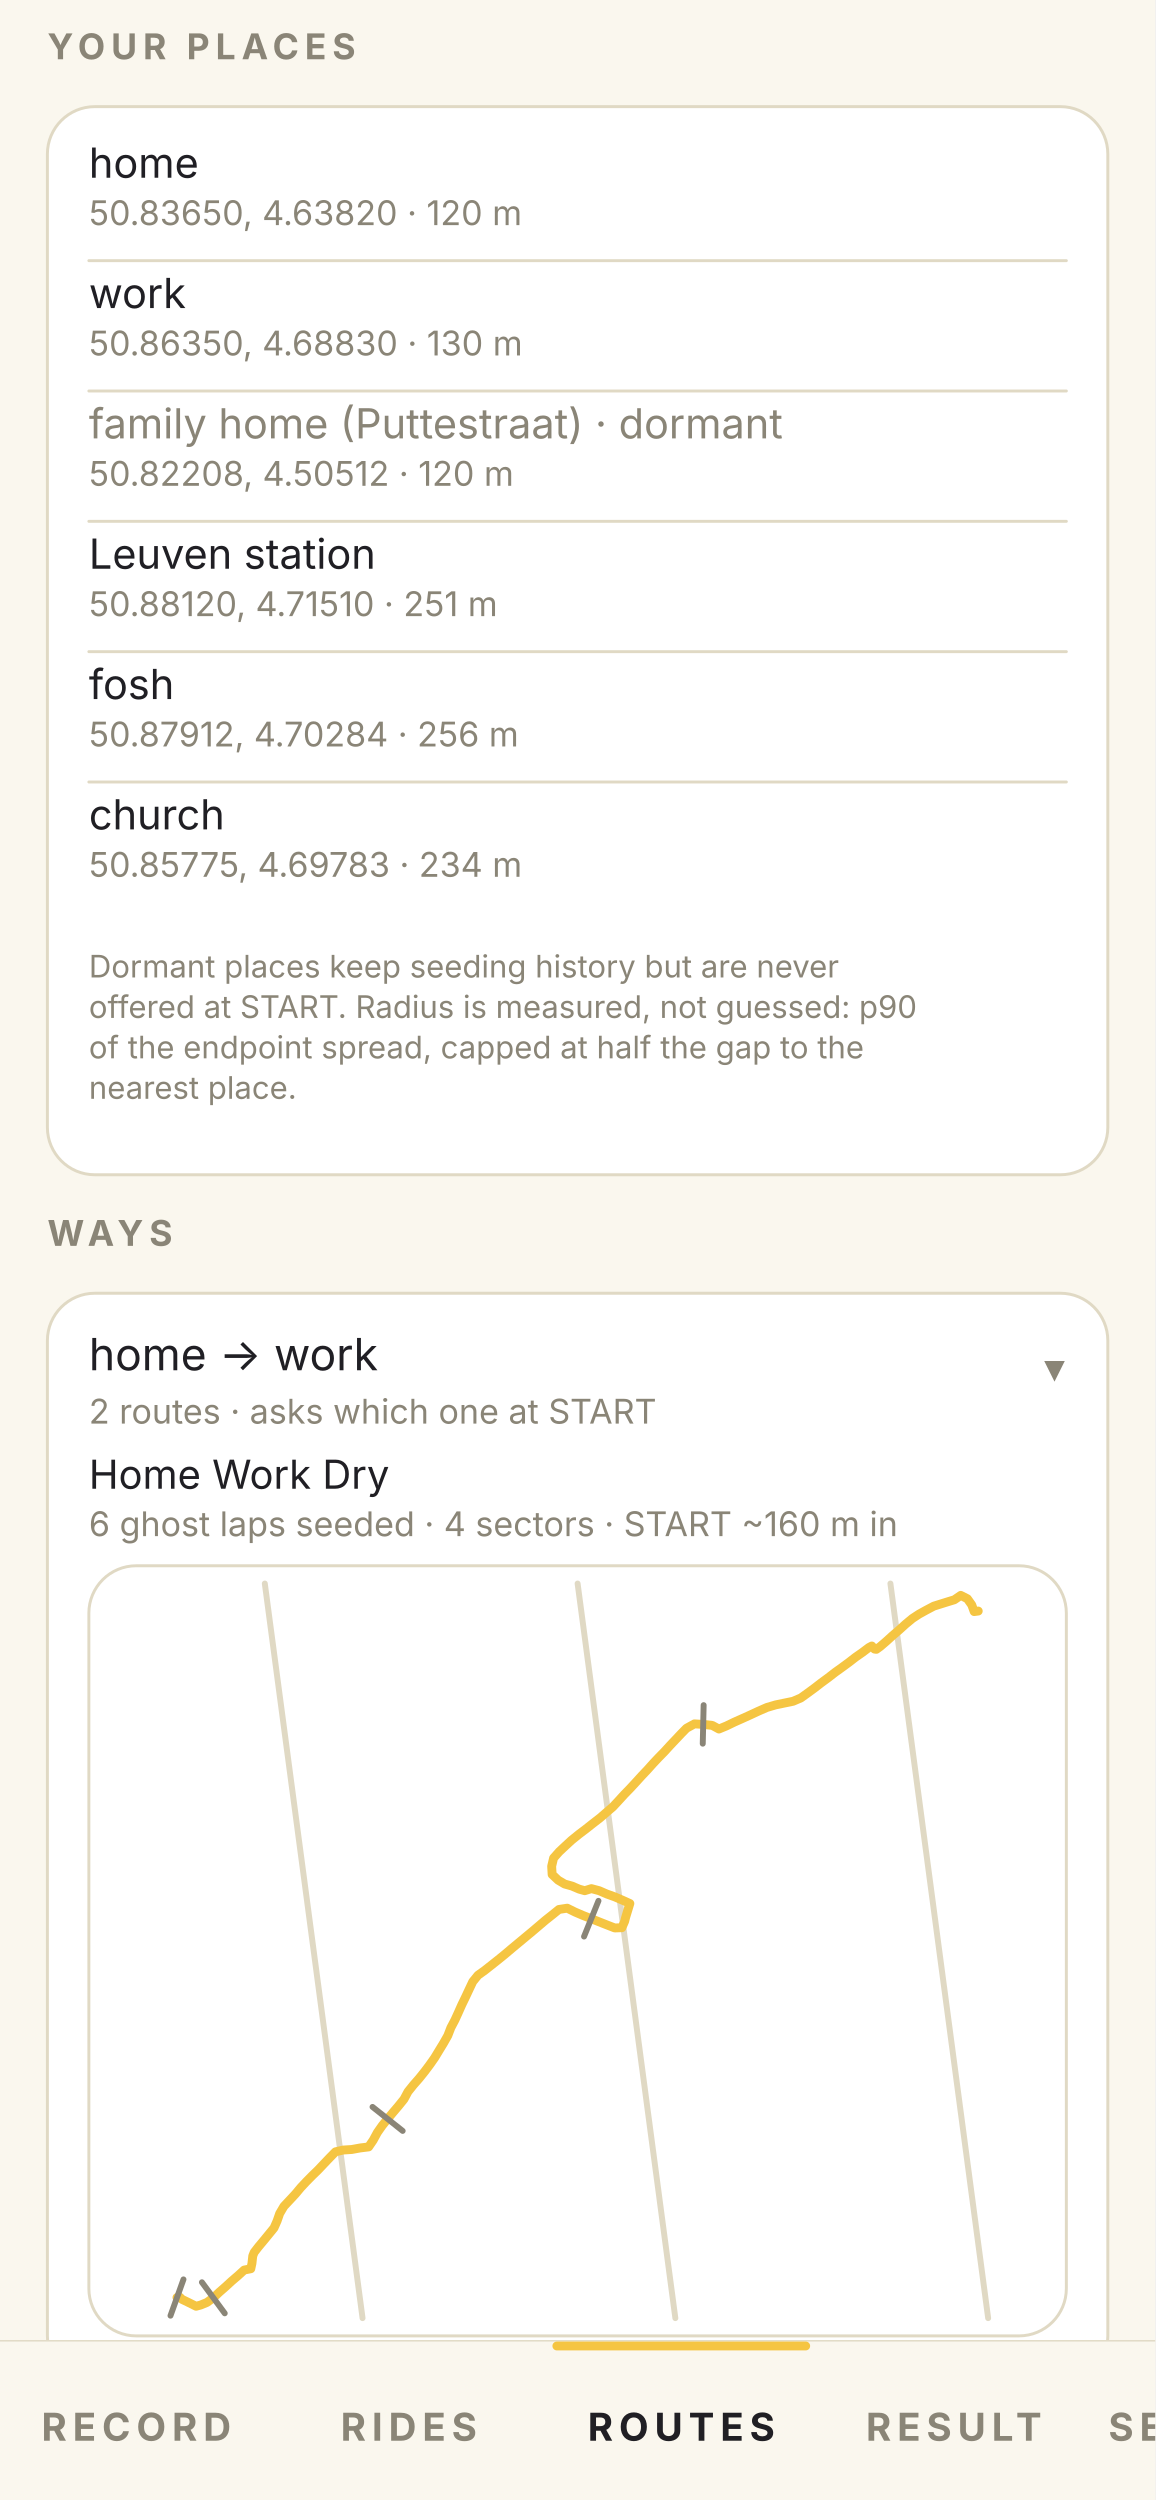
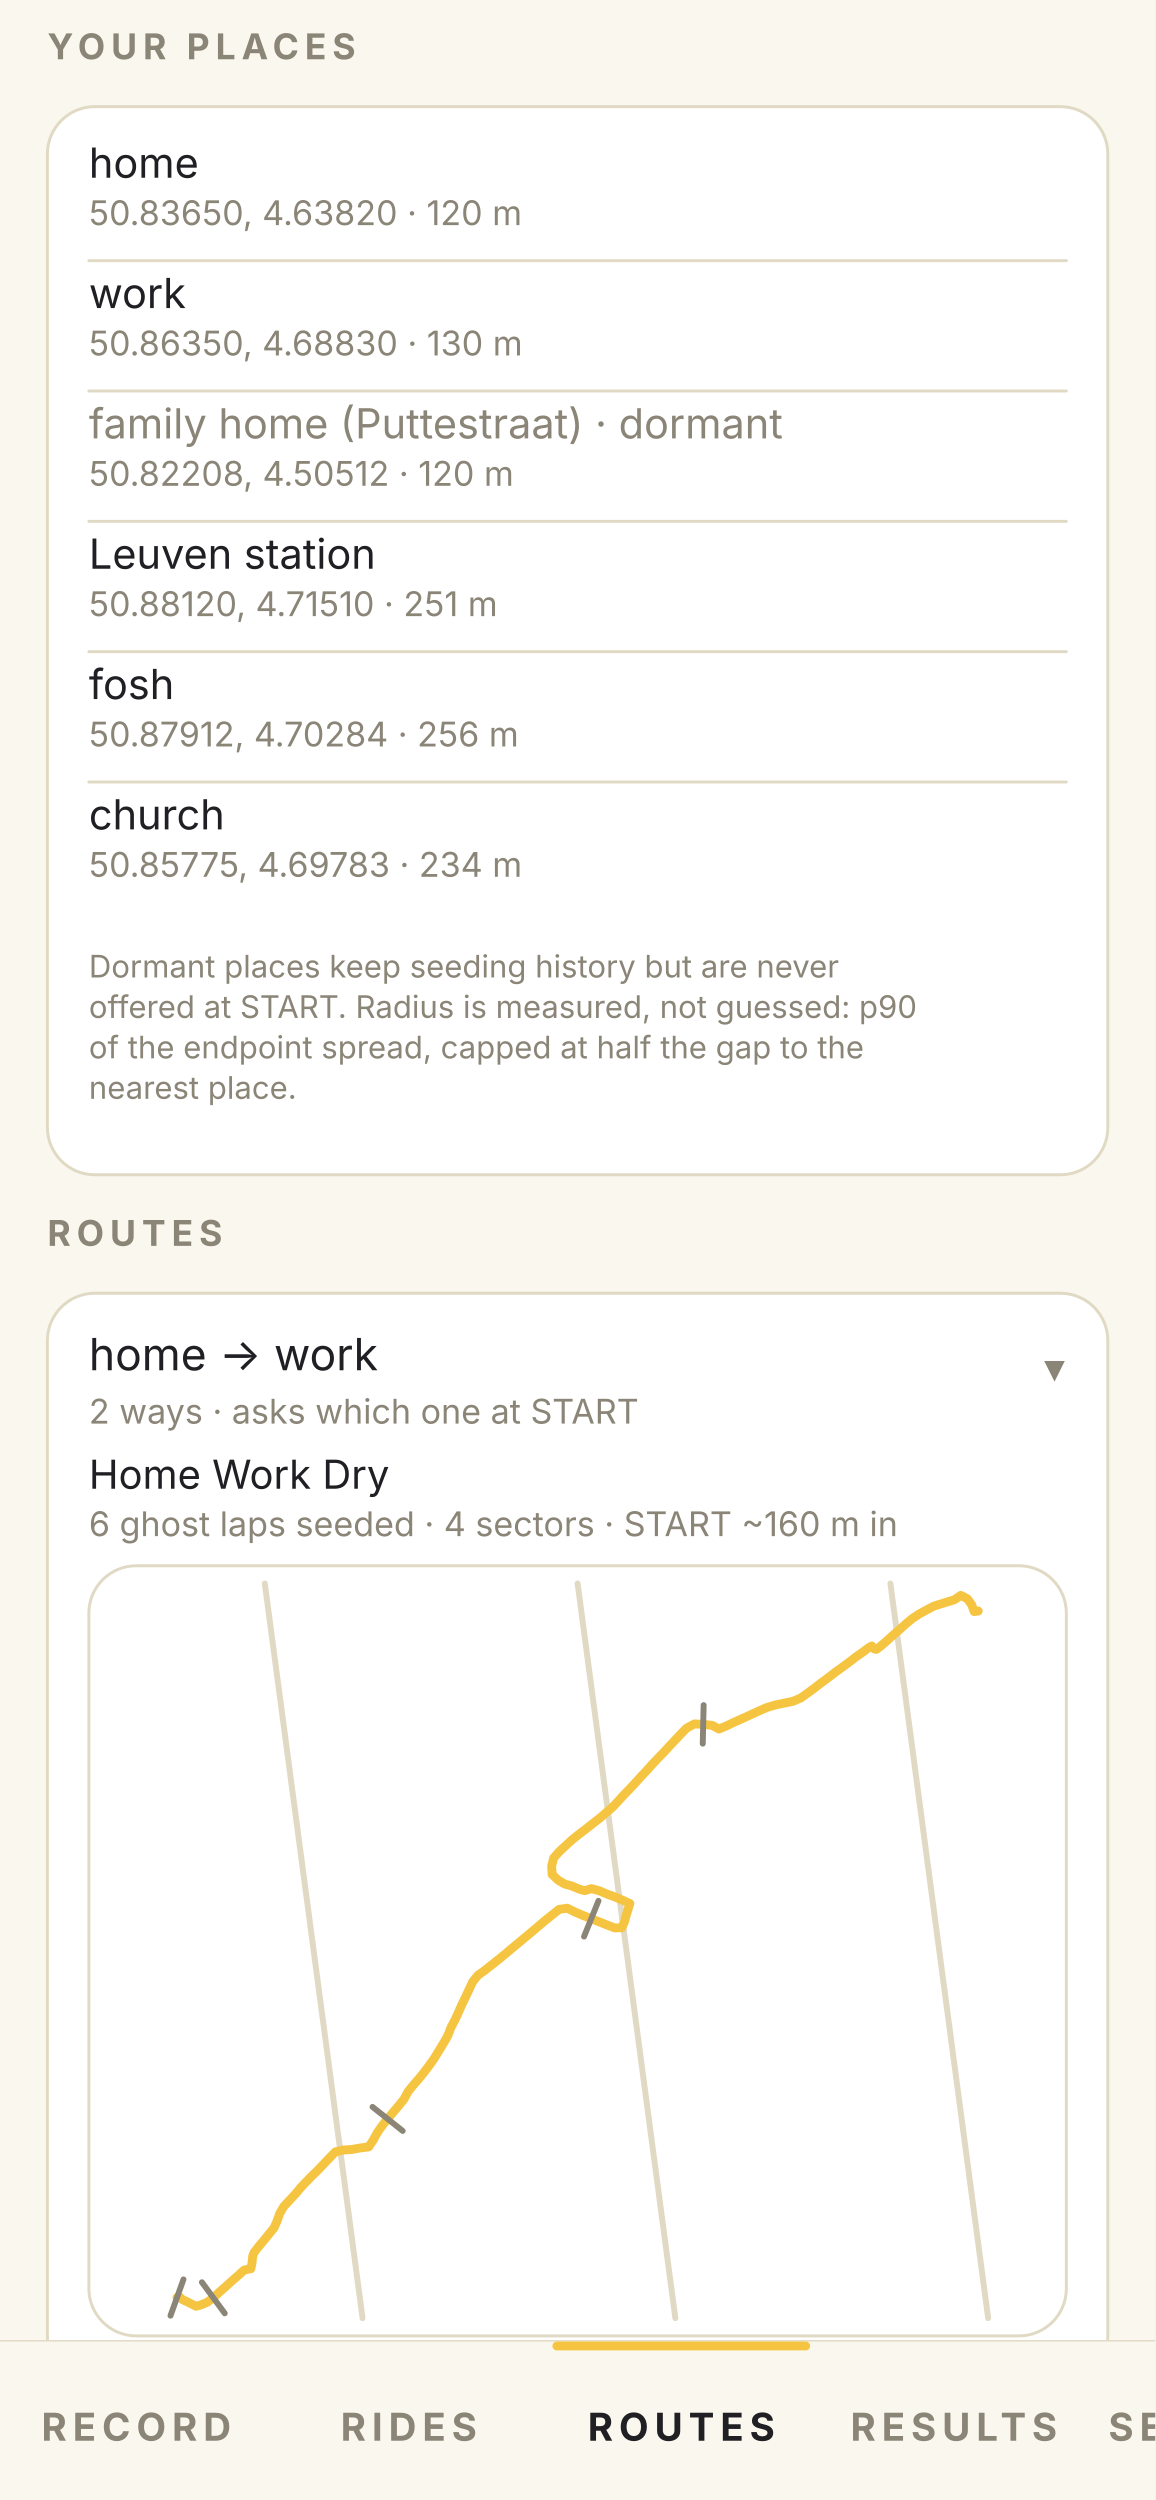
<svg xmlns="http://www.w3.org/2000/svg" viewBox="0 0 390 844" width="390" height="844">
  <defs>
    <clipPath id="tabbar_viewport_clip">
      <rect x="0" y="790" width="390" height="54" />
    </clipPath>
  </defs>
  <g id="bg">
    <rect id="bg_ground" x="0" y="0" width="390" height="844" fill="#FAF7EE" />
  </g>
  <g id="content">
    <rect id="content_way_card_bg" x="16" y="436.6" width="358" height="368" fill="#FFFFFF" stroke="#E0D9C4" stroke-width="1" rx="16" />
    <rect id="content_places_card_bg" x="16" y="36" width="358" height="360.6" fill="#FFFFFF" stroke="#E0D9C4" stroke-width="1" rx="16" />
    <text id="content_places_heading" x="16" y="20" font-family="Inter, 'Segoe UI', system-ui, sans-serif" font-size="12" font-weight="700" fill="#8A8577" text-anchor="start" letter-spacing="2" style="text-transform:uppercase">YOUR PLACES</text>
    <text id="content_places_row_1_label" x="30" y="60" font-family="Inter, 'Segoe UI', system-ui, sans-serif" font-size="14" font-weight="400" fill="#201F24" text-anchor="start">home</text>
    <text id="content_places_row_1_sub" x="30" y="76" font-family="Inter, 'Segoe UI', system-ui, sans-serif" font-size="11.5" font-weight="400" fill="#8A8577" text-anchor="start">50.83650, 4.63820 · 120 m</text>
    <line id="content_places_row_1_divider" x1="30" y1="88" x2="360" y2="88" stroke="#E0D9C4" stroke-width="1" stroke-linecap="round" />
    <text id="content_places_row_2_label" x="30" y="104" font-family="Inter, 'Segoe UI', system-ui, sans-serif" font-size="14" font-weight="400" fill="#201F24" text-anchor="start">work</text>
    <text id="content_places_row_2_sub" x="30" y="120" font-family="Inter, 'Segoe UI', system-ui, sans-serif" font-size="11.5" font-weight="400" fill="#8A8577" text-anchor="start">50.86350, 4.68830 · 130 m</text>
    <line id="content_places_row_2_divider" x1="30" y1="132" x2="360" y2="132" stroke="#E0D9C4" stroke-width="1" stroke-linecap="round" />
    <text id="content_places_row_3_label" x="30" y="148" font-family="Inter, 'Segoe UI', system-ui, sans-serif" font-size="14" font-weight="400" fill="#8A8577" text-anchor="start">family home (Puttestraat)  ·  dormant</text>
    <text id="content_places_row_3_sub" x="30" y="164" font-family="Inter, 'Segoe UI', system-ui, sans-serif" font-size="11.5" font-weight="400" fill="#8A8577" text-anchor="start">50.82208, 4.50512 · 120 m</text>
    <line id="content_places_row_3_divider" x1="30" y1="176" x2="360" y2="176" stroke="#E0D9C4" stroke-width="1" stroke-linecap="round" />
    <text id="content_places_row_4_label" x="30" y="192" font-family="Inter, 'Segoe UI', system-ui, sans-serif" font-size="14" font-weight="400" fill="#201F24" text-anchor="start">Leuven station</text>
    <text id="content_places_row_4_sub" x="30" y="208" font-family="Inter, 'Segoe UI', system-ui, sans-serif" font-size="11.5" font-weight="400" fill="#8A8577" text-anchor="start">50.88120, 4.71510 · 251 m</text>
    <line id="content_places_row_4_divider" x1="30" y1="220" x2="360" y2="220" stroke="#E0D9C4" stroke-width="1" stroke-linecap="round" />
    <text id="content_places_row_5_label" x="30" y="236" font-family="Inter, 'Segoe UI', system-ui, sans-serif" font-size="14" font-weight="400" fill="#201F24" text-anchor="start">fosh</text>
    <text id="content_places_row_5_sub" x="30" y="252" font-family="Inter, 'Segoe UI', system-ui, sans-serif" font-size="11.5" font-weight="400" fill="#8A8577" text-anchor="start">50.87912, 4.70284 · 256 m</text>
    <line id="content_places_row_5_divider" x1="30" y1="264" x2="360" y2="264" stroke="#E0D9C4" stroke-width="1" stroke-linecap="round" />
    <text id="content_places_row_6_label" x="30" y="280" font-family="Inter, 'Segoe UI', system-ui, sans-serif" font-size="14" font-weight="400" fill="#201F24" text-anchor="start">church</text>
    <text id="content_places_row_6_sub" x="30" y="296" font-family="Inter, 'Segoe UI', system-ui, sans-serif" font-size="11.5" font-weight="400" fill="#8A8577" text-anchor="start">50.85775, 4.69783 · 234 m</text>
    <text id="content_places_footnote_l1" x="30" y="330" font-family="Inter, 'Segoe UI', system-ui, sans-serif" font-size="10.5" font-weight="400" fill="#8A8577" text-anchor="start">Dormant places keep seeding history but are never</text>
    <text id="content_places_footnote_l2" x="30" y="343.65" font-family="Inter, 'Segoe UI', system-ui, sans-serif" font-size="10.5" font-weight="400" fill="#8A8577" text-anchor="start">offered at START. Radius is measured, not guessed: p90</text>
    <text id="content_places_footnote_l3" x="30" y="357.3" font-family="Inter, 'Segoe UI', system-ui, sans-serif" font-size="10.5" font-weight="400" fill="#8A8577" text-anchor="start">of the endpoint spread, capped at half the gap to the</text>
    <text id="content_places_footnote_l4" x="30" y="370.95" font-family="Inter, 'Segoe UI', system-ui, sans-serif" font-size="10.5" font-weight="400" fill="#8A8577" text-anchor="start">nearest place.</text>
-     <text id="content_ways_heading" x="16" y="420.6" font-family="Inter, 'Segoe UI', system-ui, sans-serif" font-size="12" font-weight="700" fill="#8A8577" text-anchor="start" letter-spacing="2" style="text-transform:uppercase">WAYS</text>
+     <text id="content_routes_heading" x="16" y="420.6" font-family="Inter, 'Segoe UI', system-ui, sans-serif" font-size="12" font-weight="700" fill="#8A8577" text-anchor="start" letter-spacing="2" style="text-transform:uppercase">ROUTES</text>
    <text id="content_way_header_label" x="30" y="462.6" font-family="Inter, 'Segoe UI', system-ui, sans-serif" font-size="15" font-weight="400" fill="#201F24" text-anchor="start">home → work</text>
-     <text id="content_way_header_sub" x="30" y="480.6" font-family="Inter, 'Segoe UI', system-ui, sans-serif" font-size="11.5" font-weight="400" fill="#8A8577" text-anchor="start">2 routes · asks which one at START</text>
+     <text id="content_way_header_sub" x="30" y="480.6" font-family="Inter, 'Segoe UI', system-ui, sans-serif" font-size="11.5" font-weight="400" fill="#8A8577" text-anchor="start">2 ways · asks which one at START</text>
    <text id="content_way_chevron" x="356" y="466.6" font-family="Inter, 'Segoe UI', system-ui, sans-serif" font-size="14" font-weight="400" fill="#8A8577" text-anchor="middle">▾</text>
    <text id="content_route_entry_label" x="30" y="502.6" font-family="Inter, 'Segoe UI', system-ui, sans-serif" font-size="13.5" font-weight="400" fill="#201F24" text-anchor="start">Home Work Dry</text>
    <text id="content_route_entry_sub" x="30" y="518.6" font-family="Inter, 'Segoe UI', system-ui, sans-serif" font-size="11.5" font-weight="400" fill="#8A8577" text-anchor="start">6 ghost laps seeded · 4 sectors · START ~160 m in</text>
    <g id="content_route_map">
      <rect id="content_route_map_ground" x="30" y="528.6" width="330" height="260" fill="#FFFFFF" stroke="#E0D9C4" stroke-width="1" rx="16" />
      <line id="content_route_map_street_1" x1="89.4" y1="534.6" x2="122.4" y2="782.6" stroke="#E0D9C4" stroke-width="2" stroke-linecap="round" />
      <line id="content_route_map_street_2" x1="195" y1="534.6" x2="228" y2="782.6" stroke="#E0D9C4" stroke-width="2" stroke-linecap="round" />
      <line id="content_route_map_street_3" x1="300.6" y1="534.6" x2="333.6" y2="782.6" stroke="#E0D9C4" stroke-width="2" stroke-linecap="round" />
      <path id="content_route_map_route_line" d="M59.75 775.65 L60.73 775.56 L61.45 776.26 L63.42 777.21 L66.21 778.6 L67.75 778.17 L69.88 777.3 L72.02 775.74 L74.05 773.83 L76.13 772.01 L78.21 770.1 L80.35 768.27 L82.43 766.37 L84.67 765.93 L85.06 764.11 L85.33 761.59 L85.82 760.38 L87.3 758.47 L89.11 756.3 L90.75 754.3 L92.51 752.14 L93.55 749.79 L94.42 747.28 L95.85 744.85 L97.88 742.68 L99.74 740.68 L101.55 738.51 L103.41 736.52 L105.38 734.52 L107.35 732.61 L109.32 730.53 L111.3 728.45 L113.27 726.45 L115.9 725.85 L118.75 725.67 L121.59 725.15 L124.44 724.8 L125.98 722.55 L127.4 719.94 L129.04 717.6 L130.85 715.35 L132.66 713.18 L134.58 710.92 L136.39 708.67 L137.75 706.15 L139.56 703.89 L141.53 701.64 L143.34 699.38 L145.04 697.12 L146.74 694.7 L148.27 692.18 L149.75 689.75 L151.18 687.23 L152.22 684.54 L153.59 681.94 L154.74 679.42 L155.94 676.73 L157.2 674.13 L158.46 671.44 L159.61 669.01 L161.37 666.84 L163.67 665.19 L165.97 663.37 L168.27 661.55 L170.51 659.73 L172.76 657.82 L175.06 655.91 L177.36 654 L179.66 652.09 L181.91 650.18 L184.15 648.27 L186.45 646.45 L188.7 644.63 L191.49 644.2 L194.12 645.5 L196.75 646.63 L199.6 647.75 L202.23 648.8 L204.86 649.84 L207.54 650.88 L209.95 650.79 L210.89 648.62 L211.21 647.32 L212.64 642.63 L210.17 641.51 L207.54 640.38 L204.86 639.42 L202.29 638.3 L199.66 637.6 L197.41 638.3 L195.55 637.78 L193.08 636.73 L190.62 636.04 L188.43 634.74 L186.4 632.83 L186.24 630.05 L186.89 627.28 L188.81 625.11 L190.95 623.11 L192.92 621.29 L195.49 619.21 L197.79 617.47 L200.09 615.65 L202.56 613.74 L204.86 611.75 L206.89 610.01 L208.75 608.01 L210.72 605.85 L212.75 603.76 L214.67 601.68 L216.64 599.51 L218.61 597.43 L220.47 595.35 L222.44 593.26 L224.31 591.35 L226.28 589.19 L228.09 587.28 L230.06 585.19 L231.76 583.46 L234.44 581.98 L237.4 582.16 L240.47 582.5 L242.71 583.72 L245.23 582.68 L247.92 581.38 L250.66 580.16 L253.34 578.95 L256.13 577.65 L258.93 576.43 L261.89 575.56 L264.79 574.96 L267.75 574.35 L270.38 573.22 L272.68 571.57 L275.03 569.84 L277.28 568.1 L279.64 566.37 L281.88 564.63 L284.18 562.98 L286.54 561.25 L288.78 559.51 L291.14 557.86 L293.33 556.21 L294.32 555.69 L295.25 556.73 L295.85 556.82 L297.16 555.87 L299.19 554.13 L301.38 552.14 L303.52 550.31 L305.71 548.32 L308.01 546.41 L310.26 544.93 L312.61 543.63 L315.24 542.24 L317.98 541.38 L320.23 540.68 L322.2 540.08 L324.34 538.6 L326.58 539.73 L328.06 541.81 L328.88 544.07 L330.25 543.89" fill="none" stroke="#F5C542" stroke-width="3" stroke-linecap="round" stroke-linejoin="round" />
      <line id="content_route_map_gate_tick_1" x1="61.94" y1="769.53" x2="57.56" y2="781.77" stroke="#8A8577" stroke-width="2" stroke-linecap="round" />
      <line id="content_route_map_gate_tick_2" x1="68.17" y1="770.5" x2="75.87" y2="780.97" stroke="#8A8577" stroke-width="2" stroke-linecap="round" />
      <line id="content_route_map_gate_tick_3" x1="125.77" y1="711.3" x2="135.94" y2="719.39" stroke="#8A8577" stroke-width="2" stroke-linecap="round" />
      <line id="content_route_map_gate_tick_4" x1="202.04" y1="641.73" x2="197.17" y2="653.78" stroke="#8A8577" stroke-width="2" stroke-linecap="round" />
      <line id="content_route_map_gate_tick_5" x1="237.55" y1="575.66" x2="237.25" y2="588.66" stroke="#8A8577" stroke-width="2" stroke-linecap="round" />
      <rect id="content_route_map_placeholder_note" x="30" y="528.6" width="0" height="0" />
    </g>
-     <text id="content_footer_note_l1" x="16" y="826.6" font-family="Inter, 'Segoe UI', system-ui, sans-serif" font-size="10.5" font-weight="400" fill="#8A8577" text-anchor="start">Route lines are pre-rendered from your own rides, with the</text>
+     <text id="content_footer_note_l1" x="16" y="826.6" font-family="Inter, 'Segoe UI', system-ui, sans-serif" font-size="10.5" font-weight="400" fill="#8A8577" text-anchor="start">Way lines are pre-rendered from your own rides, with the</text>
    <text id="content_footer_note_l2" x="16" y="840.25" font-family="Inter, 'Segoe UI', system-ui, sans-serif" font-size="10.5" font-weight="400" fill="#8A8577" text-anchor="start">measured gates marked. Moving a middle gate keeps lap</text>
    <text id="content_footer_note_l3" x="16" y="853.9" font-family="Inter, 'Segoe UI', system-ui, sans-serif" font-size="10.5" font-weight="400" fill="#8A8577" text-anchor="start">history comparable; moving START or FINISH does not.</text>
  </g>
  <g id="tabbar" clip-path="url(#tabbar_viewport_clip)">
    <rect id="tabbar_bg" x="0" y="790" width="390" height="54" fill="#FAF7EE" />
    <line id="tabbar_top_border" x1="0" y1="790" x2="390" y2="790" stroke="#E0D9C4" stroke-width="1" stroke-linecap="round" />
    <text id="tabbar_record_label" x="46" y="824" font-family="Inter, 'Segoe UI', system-ui, sans-serif" font-size="13" font-weight="700" fill="#8A8577" text-anchor="middle" letter-spacing="2" style="text-transform:uppercase">RECORD</text>
    <text id="tabbar_rides_label" x="138" y="824" font-family="Inter, 'Segoe UI', system-ui, sans-serif" font-size="13" font-weight="700" fill="#8A8577" text-anchor="middle" letter-spacing="2" style="text-transform:uppercase">RIDES</text>
    <line id="tabbar_routes_active_bar" x1="188" y1="792" x2="272" y2="792" stroke="#F5C542" stroke-width="3" stroke-linecap="round" />
    <text id="tabbar_routes_label" x="230" y="824" font-family="Inter, 'Segoe UI', system-ui, sans-serif" font-size="13" font-weight="700" fill="#201F24" text-anchor="middle" letter-spacing="2" style="text-transform:uppercase">ROUTES</text>
-     <text id="tabbar_result_label" x="322" y="824" font-family="Inter, 'Segoe UI', system-ui, sans-serif" font-size="13" font-weight="700" fill="#8A8577" text-anchor="middle" letter-spacing="2" style="text-transform:uppercase">RESULT</text>
+     <text id="tabbar_results_label" x="322" y="824" font-family="Inter, 'Segoe UI', system-ui, sans-serif" font-size="13" font-weight="700" fill="#8A8577" text-anchor="middle" letter-spacing="2" style="text-transform:uppercase">RESULTS</text>
    <text id="tabbar_settings_label" x="414" y="824" font-family="Inter, 'Segoe UI', system-ui, sans-serif" font-size="13" font-weight="700" fill="#8A8577" text-anchor="middle" letter-spacing="2" style="text-transform:uppercase">SETTINGS</text>
    <text id="tabbar_demo_label" x="506" y="824" font-family="Inter, 'Segoe UI', system-ui, sans-serif" font-size="13" font-weight="700" fill="#8A8577" text-anchor="middle" letter-spacing="2" style="text-transform:uppercase">DEMO</text>
  </g>
</svg>
